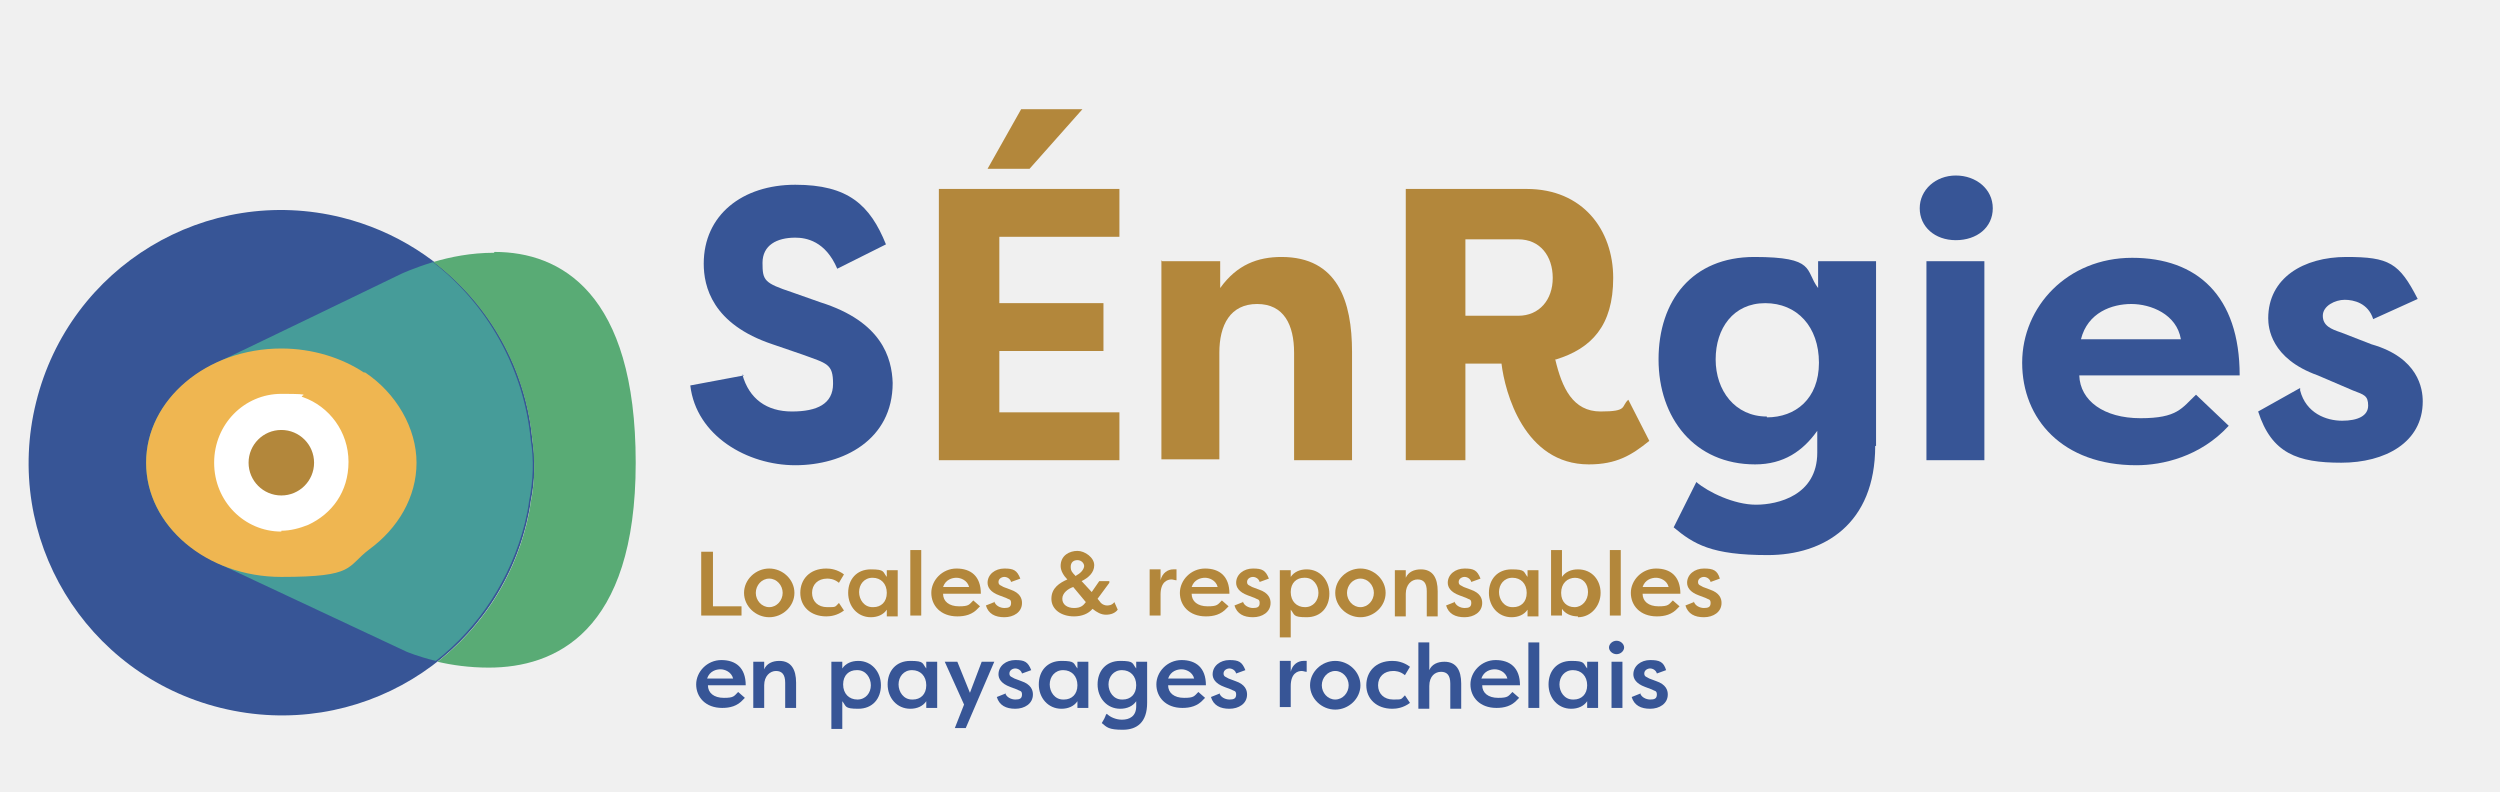
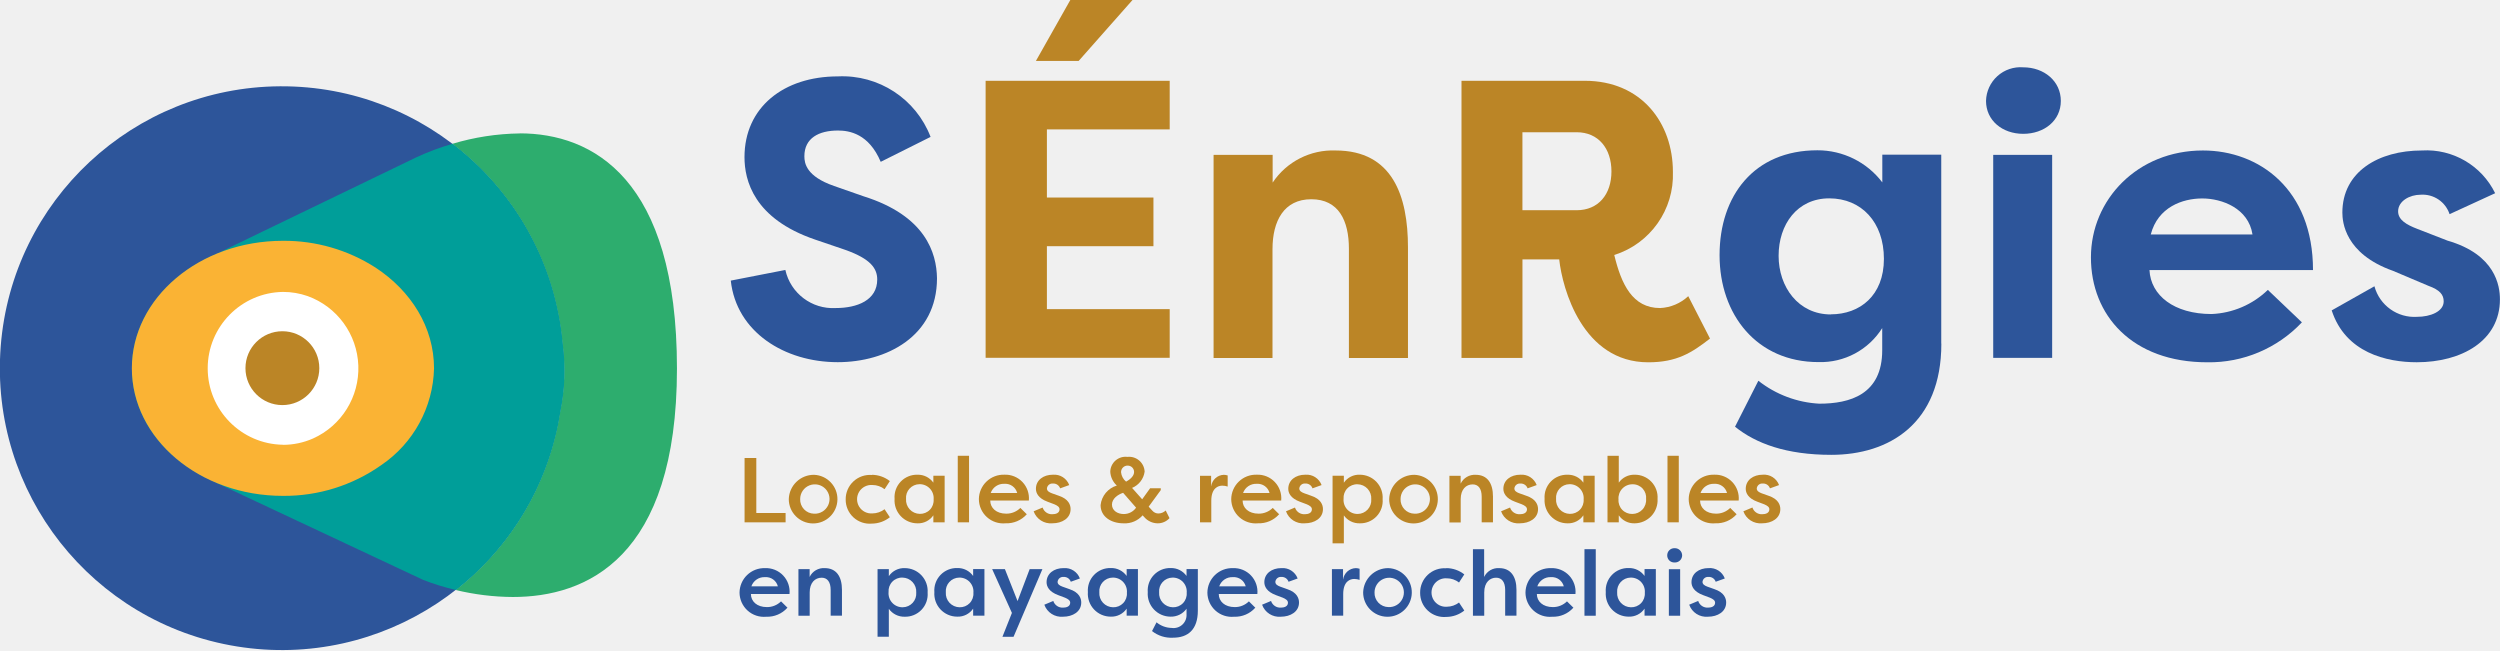
- <svg xmlns="http://www.w3.org/2000/svg" version="1.1" viewBox="0 0 297.7 94.3">
-   <defs>
-     <style>
-       .cls-1 {
-         fill: #59ab75;
-       }
- 
-       .cls-2 {
-         fill: #375596;
-       }
- 
-       .cls-3 {
-         fill: #fff;
-       }
- 
-       .cls-4 {
-         fill: #efb651;
-       }
- 
-       .cls-5 {
-         fill: #b3873b;
-       }
- 
-       .cls-6 {
-         fill: #469c99;
-       }
-     </style>
-   </defs>
-   <g>
-     <g id="Calque_2">
-       <g>
-         <path class="cls-5" d="M88.3,72.2v1.1h-4.8v-7.6h1.4v6.5h3.4Z" />
-         <path class="cls-5" d="M91.6,67.7c1.6,0,3,1.3,3,2.9s-1.4,2.9-3,2.9-3-1.3-3-2.9,1.4-2.9,3-2.9ZM91.6,72.3c.9,0,1.6-.8,1.6-1.7s-.7-1.7-1.6-1.7-1.6.8-1.6,1.7.7,1.7,1.6,1.7Z" />
-         <path class="cls-5" d="M98.4,67.7c.5,0,1.3.1,2.1.7l-.6,1c-.6-.5-1.2-.5-1.4-.5-1.1,0-1.8.7-1.8,1.7s.7,1.7,1.8,1.7.9,0,1.4-.5l.6.9c-.8.6-1.6.7-2.1.7-1.9,0-3.1-1.2-3.1-2.8s1.1-2.9,3.1-2.9h0Z" />
-         <path class="cls-5" d="M106.9,67.9v5.5h-1.3v-.8c-.4.6-1.1.9-1.9.9-1.6,0-2.7-1.3-2.7-2.9s1-2.8,2.7-2.8,1.4.3,1.9.9v-.8h1.3,0ZM104,72.3c.9,0,1.6-.6,1.6-1.7s-.7-1.8-1.7-1.8-1.6.8-1.6,1.7.6,1.8,1.6,1.8h0Z" />
-         <path class="cls-5" d="M108.4,73.3v-7.8h1.3v7.8h-1.3Z" />
-         <path class="cls-5" d="M116.5,72.4c-.7.8-1.6,1-2.5,1-2,0-3.1-1.3-3.1-2.8s1.3-2.9,3-2.9,2.9.9,2.9,3h-4.5c0,.9.7,1.5,1.9,1.5s1.2-.2,1.7-.7l.8.7h0ZM112.3,69.9h3.1c-.2-.8-1-1.1-1.5-1.1s-1.3.2-1.6,1.1Z" />
-         <path class="cls-5" d="M118.4,71.6c.1.5.7.8,1.2.8s.8-.1.8-.6-.3-.4-.6-.6l-.8-.3c-1.1-.4-1.4-1-1.4-1.5,0-1,.9-1.7,2-1.7s1.5.2,1.9,1.2l-1.1.4c-.1-.4-.5-.6-.8-.6s-.7.2-.7.6.3.4.6.6l.8.3c1.2.4,1.4,1.1,1.4,1.6,0,1.1-1,1.7-2.1,1.7s-1.9-.4-2.2-1.4l1-.4h0Z" />
-         <path class="cls-5" d="M130.1,72.5c-.5.6-1.3.9-2.2.9-1.5,0-2.7-.8-2.7-2.1s1-1.9,1.9-2.3c-.4-.4-.8-1-.8-1.6,0-1.3,1.1-1.8,2-1.8s2,.8,2,1.7-.7,1.5-1.5,1.9l1.2,1.3.9-1.3h1.2v.2l-1.4,1.9.4.5c.2.2.5.3.7.3.2,0,.6,0,.9-.4l.4.9c-.3.4-.8.6-1.4.6s-1.1-.3-1.6-.7l-.2-.2h0ZM127.8,69.9c-.6.2-1.3.7-1.3,1.4s.6,1.1,1.4,1.1,1.1-.3,1.4-.7l-1.5-1.8h0ZM128.2,68.5c.6-.3.9-.8.9-1.1s-.3-.7-.8-.7-.8.3-.8.8.2.7.6,1.1Z" />
-         <path class="cls-5" d="M138.2,69.1c.2-.9.9-1.3,1.5-1.3s.3,0,.4,0v1.3c-.2,0-.4-.1-.6-.1-.5,0-1.3.3-1.3,1.8v2.5h-1.3v-5.5h1.3v1.2h0Z" />
-         <path class="cls-5" d="M146.1,72.4c-.7.8-1.6,1-2.5,1-2,0-3.1-1.3-3.1-2.8s1.3-2.9,3-2.9,2.9.9,2.9,3h-4.5c0,.9.7,1.5,1.9,1.5s1.2-.2,1.7-.7l.8.7h0ZM141.9,69.9h3.1c-.2-.8-1-1.1-1.5-1.1s-1.3.2-1.6,1.1Z" />
-         <path class="cls-5" d="M148,71.6c.1.5.7.8,1.2.8s.8-.1.8-.6-.3-.4-.6-.6l-.8-.3c-1.1-.4-1.4-1-1.4-1.5,0-1,.9-1.7,2-1.7s1.5.2,1.9,1.2l-1.1.4c-.1-.4-.5-.6-.8-.6s-.7.2-.7.6.3.4.6.6l.8.3c1.2.4,1.4,1.1,1.4,1.6,0,1.1-1,1.7-2.1,1.7s-1.9-.4-2.2-1.4l1-.4h0Z" />
-         <path class="cls-5" d="M152.4,75.8v-7.9h1.3v.8c.4-.6,1.1-.9,1.9-.9,1.6,0,2.7,1.3,2.7,2.9s-1,2.8-2.7,2.8-1.4-.3-1.9-.9v3.3h-1.3ZM155.3,68.8c-.9,0-1.6.6-1.6,1.7s.7,1.8,1.7,1.8,1.6-.8,1.6-1.7-.6-1.8-1.6-1.8Z" />
-         <path class="cls-5" d="M162,67.7c1.6,0,3,1.3,3,2.9s-1.4,2.9-3,2.9-3-1.3-3-2.9,1.4-2.9,3-2.9ZM162,72.3c.9,0,1.6-.8,1.6-1.7s-.7-1.7-1.6-1.7-1.6.8-1.6,1.7.7,1.7,1.6,1.7Z" />
-         <path class="cls-5" d="M166.1,67.9h1.3v.9c.3-.7,1-1,1.8-1,1.4,0,2,1,2,2.6v3h-1.3v-3c0-1-.4-1.4-1.1-1.4s-1.4.6-1.4,1.7v2.7h-1.3v-5.5h0Z" />
-         <path class="cls-5" d="M173.2,71.6c.1.5.7.8,1.2.8s.8-.1.8-.6-.3-.4-.6-.6l-.8-.3c-1.1-.4-1.4-1-1.4-1.5,0-1,.9-1.7,2-1.7s1.5.2,1.9,1.2l-1.1.4c-.1-.4-.5-.6-.8-.6s-.7.2-.7.6.3.4.6.6l.8.3c1.2.4,1.4,1.1,1.4,1.6,0,1.1-1,1.7-2.1,1.7s-1.9-.4-2.2-1.4l1-.4h0Z" />
-         <path class="cls-5" d="M183.2,67.9v5.5h-1.3v-.8c-.4.6-1.1.9-1.9.9-1.6,0-2.7-1.3-2.7-2.9s1-2.8,2.7-2.8,1.4.3,1.9.9v-.8h1.3ZM180.2,72.3c.9,0,1.6-.6,1.6-1.7s-.7-1.8-1.7-1.8-1.6.8-1.6,1.7.6,1.8,1.6,1.8h0Z" />
-         <path class="cls-5" d="M187.9,73.4c-.8,0-1.5-.3-1.9-.9v.8h-1.3v-7.8h1.3v3.2c.4-.6,1.1-.9,1.9-.9,1.7,0,2.7,1.3,2.7,2.8s-1.1,2.9-2.7,2.9ZM187.6,68.8c-1,0-1.7.7-1.7,1.8s.7,1.7,1.6,1.7,1.6-.8,1.6-1.8-.6-1.7-1.6-1.7h0Z" />
-         <path class="cls-5" d="M191.7,73.3v-7.8h1.3v7.8h-1.3Z" />
-         <path class="cls-5" d="M199.8,72.4c-.7.8-1.6,1-2.5,1-2,0-3.1-1.3-3.1-2.8s1.3-2.9,3-2.9,2.9.9,2.9,3h-4.5c0,.9.7,1.5,1.9,1.5s1.2-.2,1.7-.7l.8.7h0ZM195.6,69.9h3.1c-.2-.8-1-1.1-1.5-1.1s-1.3.2-1.6,1.1Z" />
-         <path class="cls-5" d="M201.7,71.6c.1.5.7.8,1.2.8s.8-.1.8-.6-.3-.4-.6-.6l-.8-.3c-1.1-.4-1.4-1-1.4-1.5,0-1,.9-1.7,2-1.7s1.6.2,1.9,1.2l-1.1.4c-.1-.4-.5-.6-.8-.6s-.7.2-.7.6.3.4.6.6l.8.3c1.2.4,1.4,1.1,1.4,1.6,0,1.1-1,1.7-2.1,1.7s-1.9-.4-2.2-1.4l1-.4h0Z" />
-         <path class="cls-2" d="M88.5,83.3c-.7.8-1.6,1-2.5,1-2,0-3.1-1.3-3.1-2.8s1.3-2.9,3-2.9,2.9.9,2.9,3h-4.5c0,.9.7,1.5,1.9,1.5s1.2-.2,1.7-.7l.8.7h0ZM84.2,80.8h3.1c-.2-.8-1-1.1-1.5-1.1s-1.3.2-1.6,1.1Z" />
-         <path class="cls-2" d="M89.7,78.8h1.3v.9c.3-.7,1-1,1.8-1,1.4,0,2,1,2,2.6v3h-1.3v-3c0-1-.4-1.4-1.1-1.4s-1.4.6-1.4,1.7v2.7h-1.3v-5.5h0Z" />
-         <path class="cls-2" d="M99,86.7v-7.9h1.3v.8c.4-.6,1.1-.9,1.9-.9,1.6,0,2.7,1.3,2.7,2.9s-1,2.8-2.7,2.8-1.4-.3-1.9-.9v3.3h-1.3,0ZM102,79.8c-.9,0-1.6.6-1.6,1.7s.7,1.8,1.7,1.8,1.6-.8,1.6-1.7-.6-1.8-1.6-1.8Z" />
-         <path class="cls-2" d="M111.6,78.8v5.5h-1.3v-.8c-.4.6-1.1.9-1.9.9-1.6,0-2.7-1.3-2.7-2.9s1-2.8,2.7-2.8,1.4.3,1.9.9v-.8h1.3,0ZM108.7,83.3c.9,0,1.6-.6,1.6-1.7s-.7-1.8-1.7-1.8-1.6.8-1.6,1.7.6,1.8,1.6,1.8h0Z" />
-         <path class="cls-2" d="M116.9,78.8h1.5l-3.4,7.9h-1.3l1.1-2.8-2.3-5.1h1.5l1.5,3.7,1.4-3.7h0Z" />
-         <path class="cls-2" d="M119.7,82.5c.1.5.7.8,1.2.8s.8-.1.8-.6-.3-.4-.6-.6l-.8-.3c-1.1-.4-1.4-1-1.4-1.5,0-1,.9-1.7,2-1.7s1.5.2,1.9,1.2l-1.1.4c-.1-.4-.5-.6-.8-.6s-.7.2-.7.6.3.4.6.6l.8.3c1.2.4,1.4,1.1,1.4,1.6,0,1.1-1,1.7-2.1,1.7s-1.9-.4-2.2-1.4l1-.4h0Z" />
-         <path class="cls-2" d="M129.6,78.8v5.5h-1.3v-.8c-.4.6-1.1.9-1.9.9-1.6,0-2.7-1.3-2.7-2.9s1-2.8,2.7-2.8,1.4.3,1.9.9v-.8h1.3ZM126.7,83.3c.9,0,1.6-.6,1.6-1.7s-.7-1.8-1.7-1.8-1.6.8-1.6,1.7.6,1.8,1.6,1.8h0Z" />
-         <path class="cls-2" d="M131.8,85c.4.4,1.1.7,1.8.7.9,0,1.7-.4,1.7-1.6v-.6c-.4.6-1.1.9-1.9.9-1.6,0-2.7-1.3-2.7-2.9s1-2.8,2.7-2.8,1.4.3,1.9.9v-.8h1.3v4.9c0,2.3-1.2,3.2-2.9,3.2s-1.9-.3-2.5-.8c.2-.3.4-.7.5-1h0ZM133.7,83.3c.9,0,1.6-.6,1.6-1.7s-.7-1.8-1.7-1.8-1.6.8-1.6,1.7.6,1.8,1.6,1.8h0Z" />
-         <path class="cls-2" d="M143.3,83.3c-.7.8-1.6,1-2.5,1-2,0-3.1-1.3-3.1-2.8s1.3-2.9,3-2.9,2.9.9,2.9,3h-4.5c0,.9.7,1.5,1.9,1.5s1.2-.2,1.7-.7l.8.7h0ZM139.1,80.8h3.1c-.2-.8-1-1.1-1.5-1.1s-1.3.2-1.6,1.1Z" />
-         <path class="cls-2" d="M145.2,82.5c.1.5.7.8,1.2.8s.8-.1.8-.6-.3-.4-.6-.6l-.8-.3c-1.1-.4-1.4-1-1.4-1.5,0-1,.9-1.7,2-1.7s1.5.2,1.9,1.2l-1.1.4c-.1-.4-.5-.6-.8-.6s-.7.2-.7.6.3.4.6.6l.8.3c1.2.4,1.4,1.1,1.4,1.6,0,1.1-1,1.7-2.1,1.7s-1.9-.4-2.2-1.4l1-.4h0Z" />
-         <path class="cls-2" d="M153.7,80c.2-.9.9-1.3,1.5-1.3s.3,0,.4,0v1.3c-.2,0-.4-.1-.6-.1-.5,0-1.3.3-1.3,1.8v2.5h-1.3v-5.5h1.3v1.2h0Z" />
-         <path class="cls-2" d="M159,78.7c1.6,0,3,1.3,3,2.9s-1.4,2.9-3,2.9-3-1.3-3-2.9,1.4-2.9,3-2.9ZM159,83.3c.9,0,1.6-.8,1.6-1.7s-.7-1.7-1.6-1.7-1.6.8-1.6,1.7.7,1.7,1.6,1.7Z" />
-         <path class="cls-2" d="M165.8,78.7c.5,0,1.3.1,2.1.7l-.6,1c-.6-.5-1.2-.5-1.4-.5-1.1,0-1.8.7-1.8,1.7s.7,1.7,1.8,1.7.9,0,1.4-.5l.6.9c-.8.6-1.6.7-2.1.7-1.9,0-3.1-1.2-3.1-2.8s1.1-2.9,3.1-2.9h0Z" />
-         <path class="cls-2" d="M168.9,76.5h1.3v3.3c.3-.7,1-1,1.8-1,1.4,0,2,1,2,2.6v3h-1.3v-3c0-1-.4-1.4-1.1-1.4s-1.4.5-1.4,1.7v2.7h-1.3v-7.8h0Z" />
-         <path class="cls-2" d="M180.7,83.3c-.7.8-1.6,1-2.5,1-2,0-3.1-1.3-3.1-2.8s1.3-2.9,3-2.9,2.9.9,2.9,3h-4.5c0,.9.7,1.5,1.9,1.5s1.2-.2,1.7-.7l.8.7h0ZM176.4,80.8h3.1c-.2-.8-1-1.1-1.5-1.1s-1.3.2-1.6,1.1Z" />
-         <path class="cls-2" d="M182,84.3v-7.8h1.3v7.8h-1.3Z" />
-         <path class="cls-2" d="M190.3,78.8v5.5h-1.3v-.8c-.4.6-1.1.9-1.9.9-1.6,0-2.7-1.3-2.7-2.9s1-2.8,2.7-2.8,1.4.3,1.9.9v-.8h1.3ZM187.4,83.3c.9,0,1.6-.6,1.6-1.7s-.7-1.8-1.7-1.8-1.6.8-1.6,1.7.6,1.8,1.6,1.8Z" />
-         <path class="cls-2" d="M192.5,76.3c.5,0,.9.4.9.8s-.4.8-.9.8-.9-.4-.9-.8.4-.8.9-.8ZM191.9,84.3v-5.5h1.3v5.5h-1.3Z" />
-         <path class="cls-2" d="M195.3,82.5c.1.5.7.8,1.2.8s.8-.1.8-.6-.3-.4-.6-.6l-.8-.3c-1.1-.4-1.4-1-1.4-1.5,0-1,.9-1.7,2-1.7s1.6.2,1.9,1.2l-1.1.4c-.1-.4-.5-.6-.8-.6s-.7.2-.7.6.3.4.6.6l.8.3c1.2.4,1.4,1.1,1.4,1.6,0,1.1-1,1.7-2.1,1.7s-1.9-.4-2.2-1.4l1-.4h0Z" />
-       </g>
-       <g>
-         <path class="cls-2" d="M63.4,52.4c-1.1-12.4-9.9-23.3-22.7-26.5-16.1-4-32.4,5.8-36.4,22-4,16.1,5.8,32.4,22,36.4s32.4-5.8,36.4-22c.2-.9.4-1.7.5-2.6.5-2.5.6-4.9.2-7.3" />
-         <path class="cls-1" d="M58.8,30.1c-2.7,0-5.2.5-7.2,1.1,6.7,5.1,11,12.8,11.8,21.3.3,2.4.3,4.9-.2,7.3-.1.9-.3,1.7-.5,2.6-1.7,6.8-5.5,12.4-10.6,16.4,1.7.4,3.8.7,6.1.7,7.8,0,17.5-4.1,17.5-24.4s-9-25.1-16.8-25.1" />
-         <path class="cls-6" d="M51.6,31.2c-2.3.7-3.8,1.4-3.8,1.4,0,0-21.5,10.4-21.6,10.4-5.2,2.3-8.8,6.8-8.8,12.1s3.5,9.7,8.6,12h0l22.4,10.5s1.4.6,3.5,1.1c5.1-4,8.9-9.7,10.6-16.4.2-.9.4-1.7.5-2.6.5-2.5.6-4.9.2-7.3-.8-8.4-5.1-16.2-11.8-21.3" />
-         <circle class="cls-3" cx="33.5" cy="55.1" r="8.8" />
-         <circle class="cls-5" cx="33.5" cy="55.1" r="3.9" />
-         <path class="cls-4" d="M43.4,44.4c-2.7-1.8-6.2-2.9-9.9-2.9-8.9,0-16.1,6.1-16.1,13.6s7.2,13.6,16.1,13.6,7.7-1.2,10.5-3.3c3.4-2.5,5.6-6.2,5.6-10.3s-2.4-8.3-6.2-10.8ZM33.5,63.3c-4.4,0-8-3.6-8-8.2s3.6-8.2,8-8.2,1.8.2,2.6.4c3.1,1.1,5.4,4.1,5.4,7.7s-2,6.2-4.8,7.5c-1,.4-2.1.7-3.2.7h0Z" />
-       </g>
-       <g>
-         <path class="cls-2" d="M88.4,44.6c.8,2.9,2.9,4.4,5.9,4.4s4.9-.9,4.9-3.3-.7-2.4-3.7-3.5l-3.5-1.2c-7.2-2.4-8.2-6.9-8.2-9.6,0-5.8,4.6-9.4,10.9-9.4s8.9,2.4,10.8,7.1l-5.8,2.9c-1.4-3.3-3.7-3.7-5-3.7-2.2,0-3.9.9-3.9,3s.2,2.4,3.5,3.5l3.4,1.2c7.3,2.3,8.5,6.6,8.6,9.6,0,6.8-5.9,9.8-11.6,9.8s-11.8-3.5-12.5-9.5l6.4-1.2h0Z" />
-         <path class="cls-5" d="M111.8,54.8V22.5h21.5v5.7h-14.3v7.9h12.4v5.7h-12.4v7.3h14.3v5.7h-21.5,0ZM128.9,13l-6.3,7.1h-5l4-7.1h7.3Z" />
-         <path class="cls-5" d="M138.4,31.1h6.9v3.2c2-2.8,4.5-3.7,7.3-3.7,6.7,0,8.4,5.3,8.4,11.3v12.9h-6.9v-12.8c0-3.3-1.2-5.8-4.4-5.8s-4.5,2.5-4.5,5.8v12.7h-6.9v-23.7h0Z" />
-         <path class="cls-5" d="M185.2,42.8c.8,3.4,2.1,6.2,5.4,6.2s2.4-.6,3.3-1.4l2.5,4.9c-2.1,1.7-3.9,2.8-7.2,2.8-7.7,0-10-8.6-10.4-12h-4.3v11.5h-7.1V22.5h14.4c6.7,0,10.3,4.9,10.3,10.6s-2.6,8.4-6.8,9.7h0ZM180.8,37.6c2.5,0,4.1-1.9,4.1-4.5s-1.5-4.6-4.1-4.6h-6.3v9.1h6.3Z" />
-         <path class="cls-2" d="M223.3,53.1c0,9.3-6.1,13-12.8,13s-8.8-1.3-11.2-3.3l2.7-5.4c1.4,1.2,4.5,2.7,7.1,2.7s7.3-1.1,7.3-6.2v-2.6c-1.7,2.4-4,4-7.4,4-7.2,0-11.5-5.5-11.5-12.5s4-12.2,11.4-12.2,6,1.6,7.6,3.7v-3.2h6.9v22h0ZM210.4,49.7c3.4,0,6.2-2.2,6.2-6.5s-2.6-7.1-6.4-7.1-5.9,3-5.9,6.7,2.3,6.8,6.1,6.8h0Z" />
-         <path class="cls-2" d="M232.9,20.9c2.4,0,4.4,1.6,4.4,3.9s-1.9,3.8-4.4,3.8-4.3-1.6-4.3-3.8,1.9-3.9,4.3-3.9ZM229.4,54.8v-23.7h6.9v23.7h-6.9Z" />
-         <path class="cls-2" d="M265.4,50.7c-3.4,3.7-7.9,4.7-11,4.7-8.8,0-13.6-5.5-13.6-12.2s5.4-12.5,13.1-12.5,12.8,4.5,12.8,14h-19.1c.1,3,2.9,5.1,7.3,5.1s4.9-1.2,6.6-2.8l4,3.8h0ZM247.8,40.4h11.9c-.5-3-3.6-4.2-5.9-4.2s-5.2,1-6,4.2Z" />
-         <path class="cls-2" d="M273.9,46.5c.7,2.7,3.1,3.6,5,3.6s3.1-.6,3.1-1.8-.5-1.3-1.8-1.8l-4.2-1.8c-5.6-2-5.9-5.7-5.9-6.8,0-4.8,4.2-7.3,9.3-7.3s6.3.7,8.5,5l-5.3,2.4c-.6-1.9-2.3-2.3-3.4-2.3s-2.6.7-2.6,1.9,1,1.6,2.2,2l3.6,1.4c5.6,1.6,6.1,5.3,6.1,6.8,0,4.9-4.5,7.3-9.7,7.3s-8.3-1.1-9.9-6.1l5-2.8h0Z" />
-       </g>
+ <svg xmlns="http://www.w3.org/2000/svg" width="292.465" height="76.056" viewBox="0 0 292.465 76.056">
+   <g transform="translate(-222.515 -5356.882)">
+     <g transform="translate(306.93 5288.922)">
+       <path d="M7.463,98.276a5.7,5.7,0,0,0,5.88,4.445c2.543,0,4.865-.922,4.865-3.337,0-1.248-.7-2.4-3.756-3.476l-3.523-1.2C3.753,92.256,2.68,87.764,2.68,85.07c0-5.833,4.585-9.45,10.931-9.45A11.045,11.045,0,0,1,24.449,82.7l-5.833,2.917c-1.388-3.29-3.663-3.663-5-3.663-2.228,0-3.931.875-3.931,3.01,0,.828.233,2.357,3.476,3.477l3.43,1.2c7.268,2.275,8.563,6.626,8.61,9.59,0,6.813-5.926,9.823-11.619,9.823-6.206,0-11.853-3.523-12.506-9.543l6.393-1.248Z" transform="translate(0 1.276)" fill="#2d559a" />
+       <path d="M26.63,109.83V77.41H48.166V83.1H33.8V91.07H46.264v5.693H33.8v7.361H48.166v5.693H26.63ZM43.814,67.96l-6.3,7.128h-5l4.025-7.128H43.8Z" transform="translate(4.258)" fill="#bb8526" />
+       <path d="M49.5,83.563H56.4v3.243a8.455,8.455,0,0,1,7.361-3.756c6.673,0,8.47,5.331,8.47,11.351v12.926H65.321V94.541c0-3.29-1.2-5.786-4.4-5.786s-4.538,2.543-4.538,5.833v12.739H49.49V83.575Z" transform="translate(8.067 2.514)" fill="#bb8526" />
+       <path d="M92.222,96.441c.828,3.43,2.135,6.206,5.366,6.206a5.161,5.161,0,0,0,3.29-1.388l2.543,4.958c-2.135,1.668-3.885,2.777-7.221,2.777-7.688,0-10.044-8.61-10.418-12.039h-4.3V108.48H74.35V76.06H88.758c6.673,0,10.324,4.958,10.324,10.651a9.82,9.82,0,0,1-6.86,9.729Zm-4.4-5.238c2.543,0,4.071-1.855,4.071-4.538s-1.528-4.585-4.071-4.585H81.478V91.2Z" transform="translate(12.209 1.35)" fill="#bb8526" />
+       <path d="M126.175,105.651c0,9.356-6.113,13.008-12.879,13.008-5.285,0-8.843-1.342-11.258-3.29l2.73-5.378a12.59,12.59,0,0,0,7.128,2.683c3.57,0,7.361-1.062,7.361-6.253v-2.59a8.51,8.51,0,0,1-7.455,3.978c-7.221,0-11.573-5.553-11.573-12.506s4.025-12.273,11.444-12.273a9.5,9.5,0,0,1,7.595,3.756V83.543h6.895v22.1Zm-12.926-3.43c3.383,0,6.206-2.182,6.206-6.486s-2.637-7.081-6.393-7.081-5.926,3.057-5.926,6.72,2.322,6.86,6.113,6.86Z" transform="translate(16.521 2.511)" fill="#2d559a" />
+       <path d="M131.3,74.71c2.45,0,4.4,1.622,4.4,3.931s-1.948,3.85-4.4,3.85-4.351-1.575-4.351-3.85A4.036,4.036,0,0,1,131.3,74.71ZM127.79,108.7V84.953h6.895V108.7Z" transform="translate(20.973 1.125)" fill="#2d559a" />
+       <path d="M162.155,103.151a14.89,14.89,0,0,1-11.071,4.678c-8.8,0-13.614-5.506-13.614-12.273s5.46-12.506,13.1-12.506c6.58,0,12.879,4.538,12.879,13.988H144.318c.14,2.963,2.87,5.145,7.268,5.145a10.062,10.062,0,0,0,6.58-2.823l3.978,3.791ZM144.47,92.873h11.9c-.467-3.057-3.57-4.211-5.88-4.211S145.3,89.676,144.47,92.873Z" transform="translate(22.725 2.514)" fill="#2d559a" />
+       <path d="M166.613,98.939a4.843,4.843,0,0,0,5,3.57c1.528,0,3.1-.607,3.1-1.808,0-.782-.467-1.342-1.762-1.808l-4.165-1.762c-5.646-1.995-5.926-5.74-5.926-6.813,0-4.771,4.211-7.268,9.31-7.268a8.935,8.935,0,0,1,8.563,5l-5.331,2.45a3.322,3.322,0,0,0-3.383-2.275c-1.295,0-2.637.747-2.637,1.948,0,1.015,1.015,1.575,2.228,2.042l3.57,1.388c5.6,1.622,6.113,5.285,6.113,6.86,0,4.865-4.491,7.361-9.73,7.361-3.523,0-8.341-1.108-9.951-6.066l5-2.823Z" transform="translate(26.749 2.514)" fill="#2d559a" />
+     </g>
+     <g transform="translate(282.93 5293.922)">
+       <path d="M31.453,122.953v1.1h-4.8v-7.53h1.374v6.433h3.419Z" transform="translate(0.036 0.016)" fill="#bb8526" />
+       <path d="M34.46,118.37a2.846,2.846,0,1,1-2.95,2.844A2.931,2.931,0,0,1,34.46,118.37Zm0,4.548a1.718,1.718,0,1,0-1.619-1.715A1.65,1.65,0,0,0,34.46,122.918Z" transform="translate(0.352 0.136)" fill="#bb8526" />
+       <path d="M40.827,118.37a3.425,3.425,0,0,1,2.1.735l-.618.948a2.3,2.3,0,0,0-1.416-.49,1.667,1.667,0,1,0,0,3.323,2.358,2.358,0,0,0,1.416-.49l.618.937a3.4,3.4,0,0,1-2.1.746,2.809,2.809,0,0,1-3.067-2.812,2.839,2.839,0,0,1,3.067-2.876Z" transform="translate(0.758 0.136)" fill="#bb8526" />
+       <path d="M48.988,118.488v5.442H47.667v-.82a2.149,2.149,0,0,1-1.864.937,2.677,2.677,0,0,1-2.673-2.865,2.62,2.62,0,0,1,2.684-2.822,2.2,2.2,0,0,1,1.853.927v-.809h1.321Zm-2.918,4.452a1.577,1.577,0,0,0,1.629-1.693,1.632,1.632,0,0,0-1.661-1.779,1.589,1.589,0,0,0-1.566,1.725,1.634,1.634,0,0,0,1.608,1.747Z" transform="translate(1.107 0.135)" fill="#bb8526" />
+       <path d="M50.07,124.065V116.28h1.321v7.785Z" transform="translate(1.559 0)" fill="#bb8526" />
+       <path d="M57.981,123a3.142,3.142,0,0,1-2.46,1.044,2.855,2.855,0,0,1-3.131-2.822,2.893,2.893,0,0,1,2.982-2.865,2.763,2.763,0,0,1,2.865,3.025H53.721c0,.863.7,1.534,1.874,1.534a2.317,2.317,0,0,0,1.651-.671l.756.746Zm-4.207-2.5h3.1a1.44,1.44,0,0,0-1.5-1.076A1.608,1.608,0,0,0,53.775,120.5Z" transform="translate(1.709 0.135)" fill="#bb8526" />
+       <path d="M59.454,122.194a1.136,1.136,0,0,0,1.161.788c.383,0,.82-.138.82-.575,0-.277-.256-.437-.6-.586l-.8-.3c-1.086-.4-1.363-1.022-1.363-1.512,0-1.012.863-1.651,1.992-1.651a1.875,1.875,0,0,1,1.906,1.214l-1.065.383a.834.834,0,0,0-.831-.564.642.642,0,0,0-.714.575c0,.3.266.447.575.564l.809.288c1.161.383,1.385,1.086,1.385,1.566,0,1.076-1,1.661-2.13,1.661a2.126,2.126,0,0,1-2.194-1.406l1.044-.437Z" transform="translate(2.101 0.135)" fill="#bb8526" />
+       <path d="M70.68,123.237a2.764,2.764,0,0,1-2.226.937c-1.47,0-2.695-.777-2.695-2.13a2.69,2.69,0,0,1,1.9-2.29,2.353,2.353,0,0,1-.767-1.608A1.787,1.787,0,0,1,68.9,116.4a1.821,1.821,0,0,1,2.013,1.725,2.417,2.417,0,0,1-1.47,1.906l1.182,1.331.927-1.289H72.8v.213l-1.416,1.938.437.479a.945.945,0,0,0,.682.32,1.235,1.235,0,0,0,.873-.351l.447.895a1.853,1.853,0,0,1-1.385.607,2.1,2.1,0,0,1-1.576-.735l-.181-.2Zm-2.29-2.631c-.618.2-1.3.692-1.3,1.374s.628,1.108,1.385,1.108a1.754,1.754,0,0,0,1.438-.746L68.391,120.6Zm.351-1.31c.639-.341.937-.756.937-1.129a.741.741,0,0,0-.756-.746.756.756,0,0,0-.767.788A1.637,1.637,0,0,0,68.742,119.3Z" transform="translate(2.579 0.008)" fill="#bb8526" />
+       <path d="M77.99,119.691a1.539,1.539,0,0,1,1.48-1.321,1.514,1.514,0,0,1,.447.075v1.3a1.946,1.946,0,0,0-.628-.106c-.479,0-1.289.266-1.289,1.779v2.513H76.68v-5.442h1.3v1.2Z" transform="translate(3.289 0.136)" fill="#bb8526" />
+       <path d="M85.7,123a3.142,3.142,0,0,1-2.46,1.044,2.855,2.855,0,0,1-3.131-2.822,2.893,2.893,0,0,1,2.982-2.865,2.763,2.763,0,0,1,2.865,3.025H81.441c0,.863.7,1.534,1.874,1.534a2.318,2.318,0,0,0,1.651-.671l.756.746Zm-4.207-2.5h3.1a1.44,1.44,0,0,0-1.5-1.076A1.608,1.608,0,0,0,81.495,120.5Z" transform="translate(3.512 0.135)" fill="#bb8526" />
+       <path d="M87.174,122.194a1.136,1.136,0,0,0,1.161.788c.383,0,.82-.138.82-.575,0-.277-.256-.437-.6-.586l-.8-.3c-1.086-.4-1.363-1.022-1.363-1.512,0-1.012.863-1.651,1.992-1.651a1.875,1.875,0,0,1,1.906,1.214l-1.065.383a.834.834,0,0,0-.831-.564.642.642,0,0,0-.714.575c0,.3.266.447.575.564l.809.288c1.161.383,1.385,1.086,1.385,1.566,0,1.076-1,1.661-2.13,1.661a2.126,2.126,0,0,1-2.194-1.406l1.044-.437Z" transform="translate(3.903 0.135)" fill="#bb8526" />
+       <path d="M91.24,126.39v-7.913h1.321v.82a2.149,2.149,0,0,1,1.864-.937,2.677,2.677,0,0,1,2.673,2.865,2.62,2.62,0,0,1-2.684,2.822,2.2,2.2,0,0,1-1.853-.927v3.27H91.24Zm2.918-6.912a1.577,1.577,0,0,0-1.629,1.693,1.632,1.632,0,0,0,1.661,1.779,1.6,1.6,0,0,0,1.576-1.725,1.634,1.634,0,0,0-1.608-1.747Z" transform="translate(4.236 0.135)" fill="#bb8526" />
+       <path d="M100.41,118.37a2.846,2.846,0,1,1-2.95,2.844A2.931,2.931,0,0,1,100.41,118.37Zm0,4.548a1.718,1.718,0,1,0-1.619-1.715A1.65,1.65,0,0,0,100.41,122.918Z" transform="translate(4.64 0.136)" fill="#bb8526" />
+       <path d="M104.07,118.487h1.321v.916a1.828,1.828,0,0,1,1.768-1.033c1.353,0,2.013.98,2.013,2.545v3.014h-1.321v-3c0-.948-.394-1.438-1.054-1.438-.777,0-1.4.586-1.4,1.725v2.726h-1.321V118.5Z" transform="translate(5.07 0.136)" fill="#bb8526" />
+       <path d="M110.8,122.194a1.136,1.136,0,0,0,1.161.788c.383,0,.82-.138.82-.575,0-.277-.256-.437-.6-.586l-.8-.3c-1.086-.4-1.363-1.022-1.363-1.512,0-1.012.863-1.651,1.992-1.651a1.875,1.875,0,0,1,1.906,1.214l-1.065.383a.834.834,0,0,0-.831-.564.642.642,0,0,0-.714.575c0,.3.266.447.575.564l.809.288c1.161.383,1.385,1.086,1.385,1.566,0,1.076-1,1.661-2.13,1.661a2.126,2.126,0,0,1-2.194-1.406l1.044-.437Z" transform="translate(5.44 0.135)" fill="#bb8526" />
+       <path d="M120.388,118.488v5.442h-1.321v-.82a2.149,2.149,0,0,1-1.864.937,2.677,2.677,0,0,1-2.673-2.865,2.62,2.62,0,0,1,2.684-2.822,2.2,2.2,0,0,1,1.853.927v-.809h1.321Zm-2.918,4.452a1.577,1.577,0,0,0,1.629-1.693,1.632,1.632,0,0,0-1.661-1.779,1.589,1.589,0,0,0-1.566,1.725,1.634,1.634,0,0,0,1.608,1.747Z" transform="translate(5.75 0.135)" fill="#bb8526" />
+       <path d="M124.624,124.182a2.162,2.162,0,0,1-1.864-.937v.82H121.44V116.28h1.321v3.142a2.188,2.188,0,0,1,1.853-.927,2.648,2.648,0,0,1,2.684,2.822A2.707,2.707,0,0,1,124.624,124.182Zm-.245-4.569a1.636,1.636,0,0,0-1.651,1.779,1.58,1.58,0,0,0,1.619,1.693,1.616,1.616,0,0,0,1.608-1.747,1.56,1.56,0,0,0-1.566-1.725Z" transform="translate(6.199 0)" fill="#bb8526" />
+       <path d="M128.03,124.065V116.28h1.321v7.785Z" transform="translate(6.628 0)" fill="#bb8526" />
+       <path d="M135.951,123a3.142,3.142,0,0,1-2.46,1.044,2.855,2.855,0,0,1-3.131-2.822,2.893,2.893,0,0,1,2.982-2.865,2.763,2.763,0,0,1,2.865,3.025h-4.516c0,.863.7,1.534,1.874,1.534a2.317,2.317,0,0,0,1.651-.671l.756.746Zm-4.207-2.5h3.1a1.44,1.44,0,0,0-1.5-1.076A1.608,1.608,0,0,0,131.745,120.5Z" transform="translate(6.779 0.135)" fill="#bb8526" />
+       <path d="M137.424,122.194a1.136,1.136,0,0,0,1.161.788c.383,0,.82-.138.82-.575,0-.277-.256-.437-.6-.586l-.8-.3c-1.086-.4-1.363-1.022-1.363-1.512,0-1.012.863-1.651,1.992-1.651a1.868,1.868,0,0,1,1.906,1.214l-1.065.383a.826.826,0,0,0-.831-.564.642.642,0,0,0-.714.575c0,.3.266.447.564.564l.809.288c1.161.383,1.385,1.086,1.385,1.566,0,1.076-1,1.661-2.13,1.661a2.126,2.126,0,0,1-2.194-1.406l1.044-.437Z" transform="translate(7.17 0.135)" fill="#bb8526" />
+       <path d="M31.691,133.264a3.141,3.141,0,0,1-2.46,1.044,2.855,2.855,0,0,1-3.131-2.822,2.893,2.893,0,0,1,2.982-2.865,2.763,2.763,0,0,1,2.865,3.025H27.431c0,.863.7,1.534,1.874,1.534a2.317,2.317,0,0,0,1.651-.671l.756.746Zm-4.207-2.513h3.1a1.44,1.44,0,0,0-1.5-1.076A1.608,1.608,0,0,0,27.485,130.75Z" transform="translate(0 0.802)" fill="#2d559a" />
+       <path d="M32.56,128.737h1.321v.916a1.828,1.828,0,0,1,1.768-1.033c1.353,0,2.013.98,2.013,2.545v3.014H36.341v-3c0-.948-.394-1.438-1.054-1.438-.777,0-1.4.586-1.4,1.725v2.726H32.571v-5.442Z" transform="translate(0.42 0.802)" fill="#2d559a" />
+       <path d="M41.26,136.65v-7.913h1.321v.82a2.149,2.149,0,0,1,1.864-.937,2.677,2.677,0,0,1,2.673,2.865,2.62,2.62,0,0,1-2.684,2.822,2.2,2.2,0,0,1-1.853-.927v3.27H41.26Zm2.918-6.923a1.577,1.577,0,0,0-1.629,1.693A1.632,1.632,0,0,0,44.21,133.2a1.6,1.6,0,0,0,1.576-1.725,1.634,1.634,0,0,0-1.608-1.747Z" transform="translate(0.986 0.802)" fill="#2d559a" />
+       <path d="M53.358,128.738v5.442H52.037v-.82a2.149,2.149,0,0,1-1.864.937,2.677,2.677,0,0,1-2.673-2.865,2.62,2.62,0,0,1,2.684-2.822,2.2,2.2,0,0,1,1.853.927v-.809h1.321ZM50.439,133.2a1.577,1.577,0,0,0,1.629-1.693,1.632,1.632,0,0,0-1.661-1.779,1.589,1.589,0,0,0-1.566,1.725A1.634,1.634,0,0,0,50.45,133.2Z" transform="translate(1.392 0.802)" fill="#2d559a" />
+       <path d="M58.249,128.73h1.48l-3.376,7.913h-1.3l1.108-2.79L53.85,128.73h1.491l1.48,3.738,1.416-3.738Z" transform="translate(1.804 0.81)" fill="#2d559a" />
+       <path d="M60.624,132.454a1.136,1.136,0,0,0,1.161.788c.383,0,.82-.138.82-.575,0-.277-.256-.437-.6-.586l-.8-.3c-1.086-.4-1.363-1.022-1.363-1.512,0-1.012.863-1.651,1.992-1.651a1.875,1.875,0,0,1,1.906,1.214l-1.065.383a.834.834,0,0,0-.831-.564.642.642,0,0,0-.714.575c0,.3.266.447.575.564l.809.288c1.161.383,1.385,1.086,1.385,1.566,0,1.076-1,1.661-2.13,1.661A2.126,2.126,0,0,1,59.58,132.9l1.044-.437Z" transform="translate(2.177 0.802)" fill="#2d559a" />
+       <path d="M70.218,128.738v5.442H68.9v-.82a2.149,2.149,0,0,1-1.864.937,2.677,2.677,0,0,1-2.673-2.865,2.62,2.62,0,0,1,2.684-2.822,2.2,2.2,0,0,1,1.853.927v-.809h1.321ZM67.3,133.2a1.577,1.577,0,0,0,1.629-1.693,1.632,1.632,0,0,0-1.661-1.779,1.589,1.589,0,0,0-1.566,1.725A1.634,1.634,0,0,0,67.31,133.2Z" transform="translate(2.488 0.802)" fill="#2d559a" />
+       <path d="M71.962,134.958a2.861,2.861,0,0,0,1.779.66,1.522,1.522,0,0,0,1.736-1.608v-.639a2.219,2.219,0,0,1-1.864.927,2.677,2.677,0,0,1-2.673-2.865,2.62,2.62,0,0,1,2.684-2.822,2.2,2.2,0,0,1,1.853.927v-.809H76.8v4.857c0,2.247-1.172,3.174-2.9,3.174a3.616,3.616,0,0,1-2.46-.777c.181-.341.351-.692.533-1.033Zm1.906-1.757a1.577,1.577,0,0,0,1.629-1.693,1.632,1.632,0,0,0-1.661-1.779,1.589,1.589,0,0,0-1.566,1.725,1.634,1.634,0,0,0,1.608,1.747Z" transform="translate(2.916 0.802)" fill="#2d559a" />
+       <path d="M83.081,133.264a3.141,3.141,0,0,1-2.46,1.044,2.855,2.855,0,0,1-3.131-2.822,2.893,2.893,0,0,1,2.982-2.865,2.763,2.763,0,0,1,2.865,3.025H78.821c0,.863.7,1.534,1.874,1.534a2.317,2.317,0,0,0,1.651-.671l.756.746Zm-4.207-2.513h3.1a1.44,1.44,0,0,0-1.5-1.076A1.608,1.608,0,0,0,78.875,130.75Z" transform="translate(3.342 0.802)" fill="#2d559a" />
+       <path d="M84.544,132.454a1.136,1.136,0,0,0,1.161.788c.383,0,.82-.138.82-.575,0-.277-.256-.437-.6-.586l-.8-.3c-1.086-.4-1.363-1.022-1.363-1.512,0-1.012.863-1.651,1.992-1.651a1.875,1.875,0,0,1,1.906,1.214l-1.065.383a.834.834,0,0,0-.831-.564.642.642,0,0,0-.714.575c0,.3.266.447.575.564l.809.288c1.161.383,1.385,1.086,1.385,1.566,0,1.076-1,1.661-2.13,1.661A2.126,2.126,0,0,1,83.5,132.9l1.044-.437Z" transform="translate(3.732 0.802)" fill="#2d559a" />
+       <path d="M92.48,129.941a1.539,1.539,0,0,1,1.48-1.321,1.513,1.513,0,0,1,.447.075v1.3a1.946,1.946,0,0,0-.628-.107c-.479,0-1.289.266-1.289,1.779v2.513H91.17v-5.442h1.3v1.2Z" transform="translate(4.231 0.802)" fill="#2d559a" />
+       <path d="M97.55,128.62a2.846,2.846,0,1,1-2.95,2.844A2.931,2.931,0,0,1,97.55,128.62Zm0,4.558a1.718,1.718,0,1,0-1.619-1.715A1.65,1.65,0,0,0,97.55,133.178Z" transform="translate(4.454 0.802)" fill="#2d559a" />
+       <path d="M103.927,128.62a3.425,3.425,0,0,1,2.1.735l-.618.948a2.3,2.3,0,0,0-1.416-.49,1.667,1.667,0,1,0,0,3.323,2.357,2.357,0,0,0,1.416-.49l.618.937a3.4,3.4,0,0,1-2.1.746,2.809,2.809,0,0,1-3.067-2.812,2.839,2.839,0,0,1,3.067-2.876Z" transform="translate(4.861 0.802)" fill="#2d559a" />
+       <path d="M106.65,126.54h1.321v3.248a1.813,1.813,0,0,1,1.757-1.033c1.353,0,2.024.98,2.024,2.545v3.014h-1.321v-3c0-.948-.4-1.438-1.065-1.438s-1.385.479-1.385,1.725v2.726h-1.321V126.54Z" transform="translate(5.238 0.667)" fill="#2d559a" />
+       <path d="M118.021,133.264a3.141,3.141,0,0,1-2.46,1.044,2.855,2.855,0,0,1-3.131-2.822,2.893,2.893,0,0,1,2.982-2.865,2.763,2.763,0,0,1,2.865,3.025h-4.516c0,.863.7,1.534,1.874,1.534a2.317,2.317,0,0,0,1.651-.671l.756.746Zm-4.207-2.513h3.1a1.44,1.44,0,0,0-1.5-1.076A1.608,1.608,0,0,0,113.815,130.75Z" transform="translate(5.614 0.802)" fill="#2d559a" />
+       <path d="M118.91,134.325V126.54h1.321v7.785Z" transform="translate(6.035 0.667)" fill="#2d559a" />
+       <path d="M127.108,128.738v5.442h-1.321v-.82a2.149,2.149,0,0,1-1.864.937,2.677,2.677,0,0,1-2.673-2.865,2.62,2.62,0,0,1,2.684-2.822,2.2,2.2,0,0,1,1.853.927v-.809h1.321Zm-2.918,4.462a1.577,1.577,0,0,0,1.629-1.693,1.632,1.632,0,0,0-1.661-1.779,1.6,1.6,0,0,0-1.576,1.725A1.634,1.634,0,0,0,124.189,133.2Z" transform="translate(6.187 0.802)" fill="#2d559a" />
+       <path d="M128.863,126.43a.853.853,0,0,1,.884.841.838.838,0,0,1-.884.831.82.82,0,0,1-.863-.831A.829.829,0,0,1,128.863,126.43Zm-.671,7.9V128.89h1.321v5.442Z" transform="translate(6.626 0.66)" fill="#2d559a" />
+       <path d="M131.464,132.454a1.136,1.136,0,0,0,1.161.788c.383,0,.82-.138.82-.575,0-.277-.256-.437-.6-.586l-.8-.3c-1.086-.4-1.363-1.022-1.363-1.512,0-1.012.863-1.651,1.992-1.651a1.868,1.868,0,0,1,1.906,1.214l-1.065.383a.826.826,0,0,0-.831-.564.642.642,0,0,0-.714.575c0,.3.266.447.575.564l.809.288c1.161.383,1.385,1.086,1.385,1.566,0,1.076-1,1.661-2.13,1.661a2.126,2.126,0,0,1-2.194-1.406l1.044-.437Z" transform="translate(6.783 0.802)" fill="#2d559a" />
+     </g>
+     <g transform="translate(195.93 5363.922)">
+       <path d="M92.39,33.1a32.975,32.975,0,1,0-.84,10.87c.24-.95.42-1.9.57-2.85a24.1,24.1,0,0,0,.27-8.02" fill="#2d559a" />
+       <path d="M87.39,8.57a28.559,28.559,0,0,0-7.9,1.22A33.049,33.049,0,0,1,92.38,33.1a23.838,23.838,0,0,1-.27,8.02c-.15.95-.33,1.9-.57,2.85A32.806,32.806,0,0,1,79.89,61.98a29.038,29.038,0,0,0,6.69.82c8.55,0,19.2-4.47,19.2-26.73S95.89,8.56,87.37,8.56" fill="#2dad6e" />
+       <path d="M79.5,9.79a29.377,29.377,0,0,0-4.18,1.56S51.79,22.71,51.67,22.77c-5.72,2.47-9.65,7.48-9.65,13.28s3.83,10.69,9.44,13.19h0L76.07,60.79a27.3,27.3,0,0,0,3.85,1.19A32.842,32.842,0,0,0,91.57,43.97c.24-.95.42-1.9.57-2.85a24.1,24.1,0,0,0,.27-8.02A33.084,33.084,0,0,0,79.52,9.79" fill="#009e99" />
+       <circle cx="9.67" cy="9.67" r="9.67" transform="matrix(0.257, -0.967, 0.967, 0.257, 47.786, 42.888)" fill="#fff" />
+       <circle cx="4.32" cy="4.32" r="4.32" transform="translate(55.3 31.71)" fill="#bb8526" />
+       <path d="M70.51,24.26a19.771,19.771,0,0,0-10.83-3.13c-9.76,0-17.67,6.68-17.67,14.92s7.91,14.92,17.67,14.92a19.643,19.643,0,0,0,11.51-3.6,14.075,14.075,0,0,0,6.17-11.32c0-4.8-2.68-9.06-6.85-11.79ZM59.69,44.99a8.941,8.941,0,0,1,0-17.88,8.682,8.682,0,0,1,2.89.49,8.993,8.993,0,0,1,.62,16.66,8.709,8.709,0,0,1-3.5.74Z" fill="#fab334" />
    </g>
  </g>
</svg>
